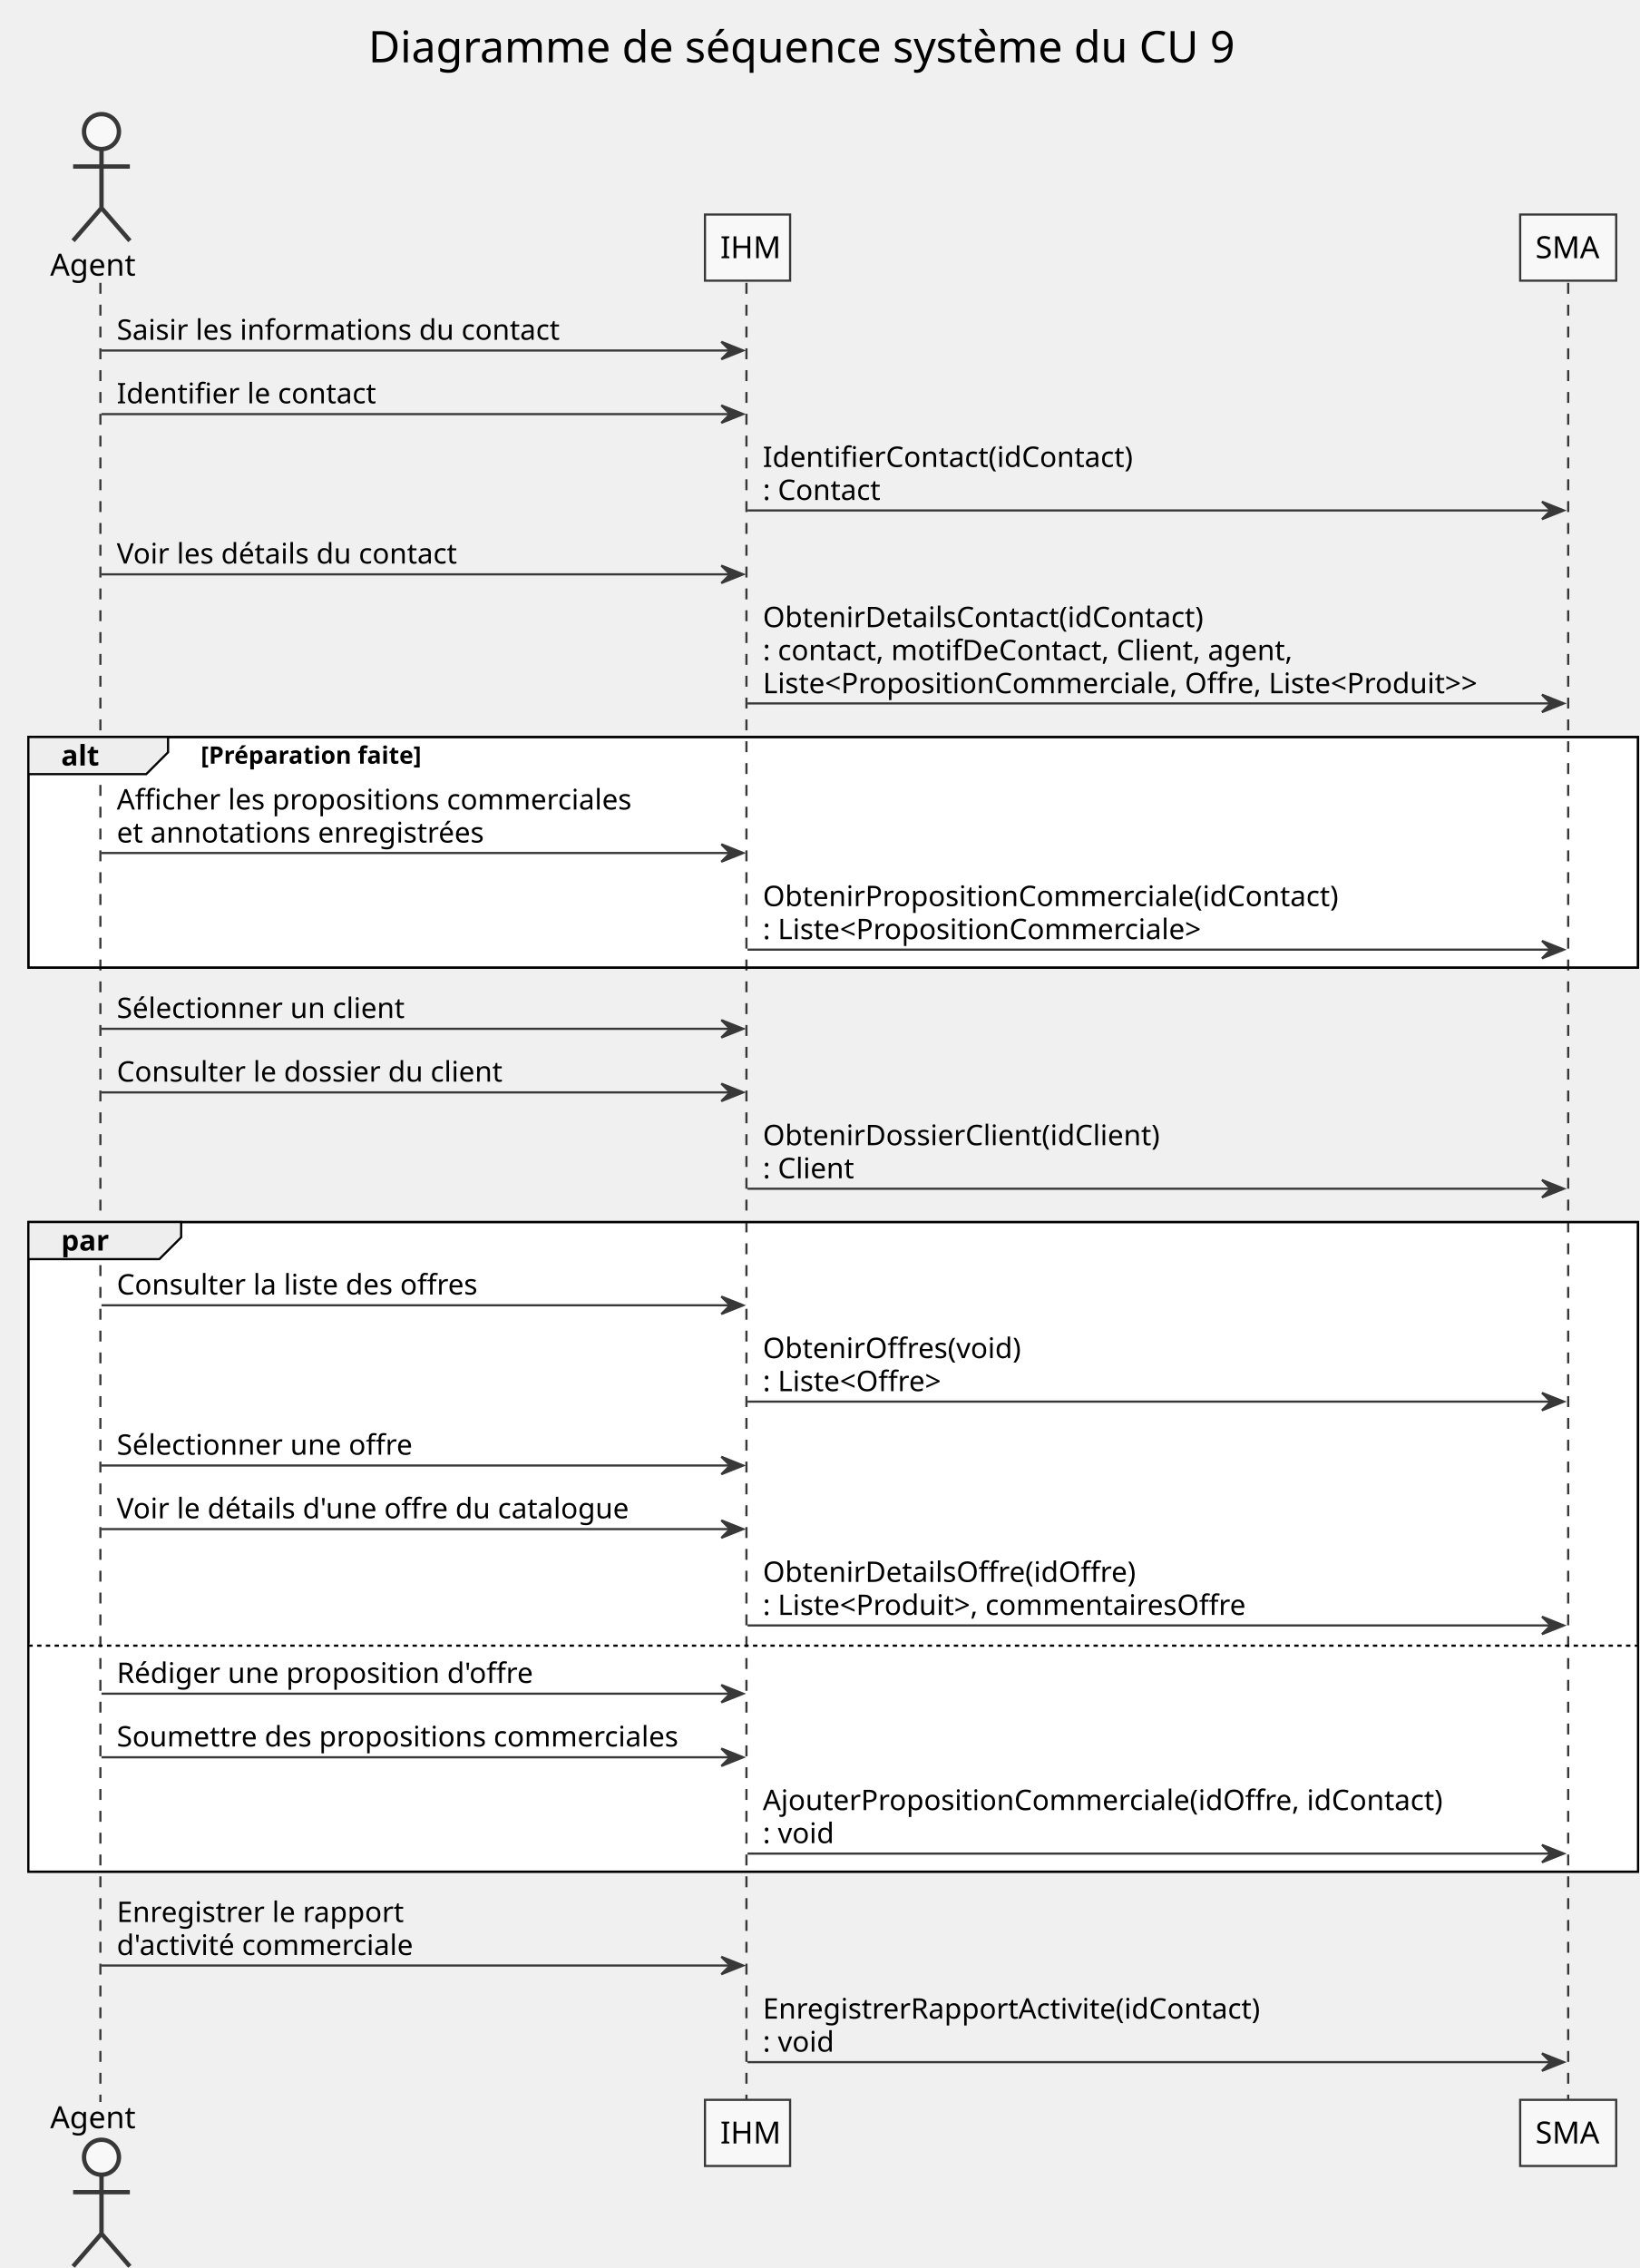
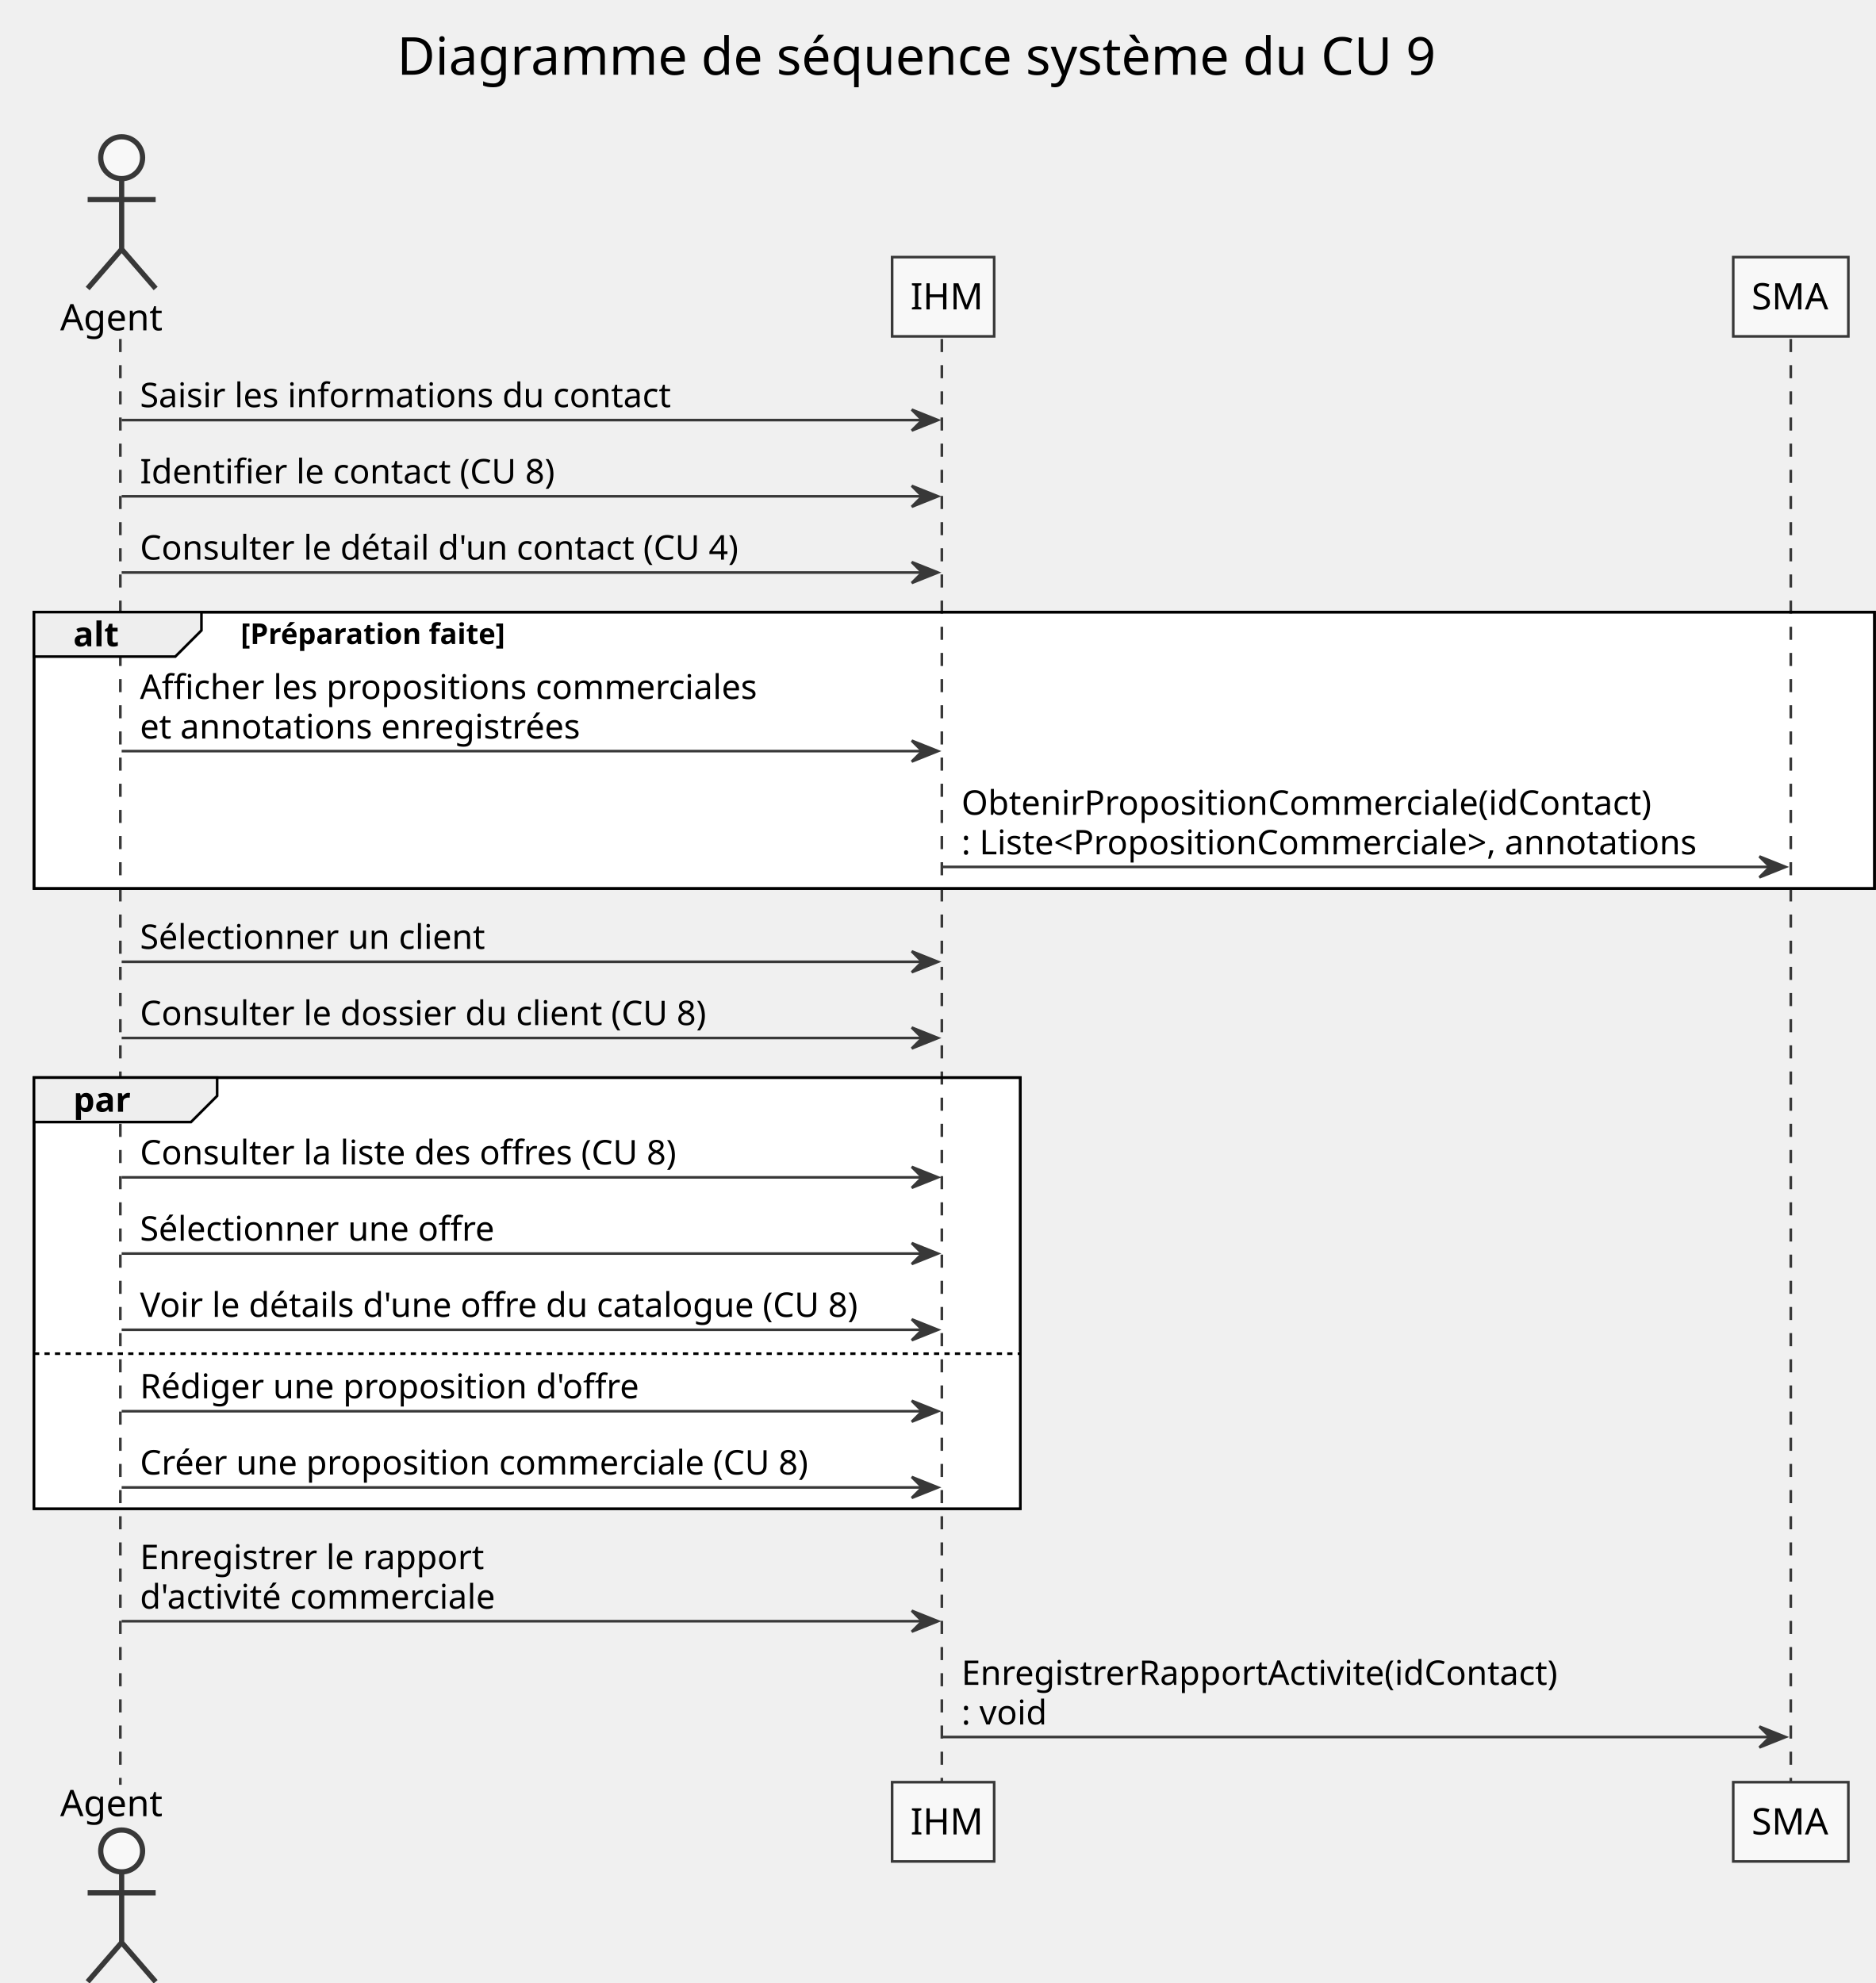
- <svg xmlns="http://www.w3.org/2000/svg" height="1039px" style="width:751px;height:1039px;" version="1.1" viewBox="0 0 751 1039" width="751px">
+ <svg xmlns="http://www.w3.org/2000/svg" height="758px" style="width:717px;height:758px;" version="1.1" viewBox="0 0 717 758" width="717px">
  <defs />
  <g>
-     <text fill="#000000" font-family="sans-serif" font-size="20" lengthAdjust="spacingAndGlyphs" textLength="426" x="168.75" y="28.564">Diagramme de séquence système du CU 9</text>
-     <line style="stroke: none; stroke-width: 1.0;" x1="168.75" x2="594.75" y1="38.281" y2="38.281" />
-     <rect fill="#FFFFFF" height="105.664" style="stroke: #000000; stroke-width: 1.0;" width="737.5" x="13" y="337.641" />
-     <rect fill="#FFFFFF" height="297.594" style="stroke: #000000; stroke-width: 1.0;" width="737.5" x="13" y="559.836" />
-     <rect fill="#FFFFFF" height="104.531" style="stroke: none; stroke-width: 1.0;" width="737.5" x="13" y="752.898" />
-     <line style="stroke: #383838; stroke-width: 1.0; stroke-dasharray: 5.0,5.0;" x1="46" x2="46" y1="129.578" y2="962.961" />
-     <line style="stroke: #383838; stroke-width: 1.0; stroke-dasharray: 5.0,5.0;" x1="342" x2="342" y1="129.578" y2="962.961" />
-     <line style="stroke: #383838; stroke-width: 1.0; stroke-dasharray: 5.0,5.0;" x1="718.5" x2="718.5" y1="129.578" y2="962.961" />
+     <text fill="#000000" font-family="sans-serif" font-size="20" lengthAdjust="spacingAndGlyphs" textLength="426" x="151.75" y="28.564">Diagramme de séquence système du CU 9</text>
+     <line style="stroke: none; stroke-width: 1.0;" x1="151.75" x2="577.75" y1="38.281" y2="38.281" />
+     <rect fill="#FFFFFF" height="105.664" style="stroke: #000000; stroke-width: 1.0;" width="703.5" x="13" y="233.977" />
+     <rect fill="#FFFFFF" height="164.797" style="stroke: #000000; stroke-width: 1.0;" width="377" x="13" y="411.906" />
+     <rect fill="#FFFFFF" height="60.266" style="stroke: none; stroke-width: 1.0;" width="377" x="13" y="516.438" />
+     <line style="stroke: #383838; stroke-width: 1.0; stroke-dasharray: 5.0,5.0;" x1="46" x2="46" y1="129.578" y2="682.234" />
+     <line style="stroke: #383838; stroke-width: 1.0; stroke-dasharray: 5.0,5.0;" x1="360" x2="360" y1="129.578" y2="682.234" />
+     <line style="stroke: #383838; stroke-width: 1.0; stroke-dasharray: 5.0,5.0;" x1="684.5" x2="684.5" y1="129.578" y2="682.234" />
    <text fill="#000000" font-family="sans-serif" font-size="14" lengthAdjust="spacingAndGlyphs" textLength="41" x="23" y="126.276">Agent</text>
    <ellipse cx="46.5" cy="60.281" fill="#F8F8F8" rx="8" ry="8" style="stroke: #383838; stroke-width: 2.0;" />
    <path d="M46.5,68.281 L46.5,95.281 M33.5,76.281 L59.5,76.281 M46.5,95.281 L33.5,110.281 M46.5,95.281 L59.5,110.281 " fill="#F8F8F8" style="stroke: #383838; stroke-width: 2.0;" />
-     <text fill="#000000" font-family="sans-serif" font-size="14" lengthAdjust="spacingAndGlyphs" textLength="41" x="23" y="974.956">Agent</text>
-     <ellipse cx="46.5" cy="988.258" fill="#F8F8F8" rx="8" ry="8" style="stroke: #383838; stroke-width: 2.0;" />
-     <path d="M46.5,996.258 L46.5,1023.258 M33.5,1004.258 L59.5,1004.258 M46.5,1023.258 L33.5,1038.258 M46.5,1023.258 L59.5,1038.258 " fill="#F8F8F8" style="stroke: #383838; stroke-width: 2.0;" />
-     <rect fill="#F8F8F8" height="30.297" style="stroke: #383838; stroke-width: 1.0;" width="39" x="323" y="98.281" />
-     <text fill="#000000" font-family="sans-serif" font-size="14" lengthAdjust="spacingAndGlyphs" textLength="25" x="330" y="118.276">IHM</text>
-     <rect fill="#F8F8F8" height="30.297" style="stroke: #383838; stroke-width: 1.0;" width="39" x="323" y="961.961" />
-     <text fill="#000000" font-family="sans-serif" font-size="14" lengthAdjust="spacingAndGlyphs" textLength="25" x="330" y="981.956">IHM</text>
-     <rect fill="#F8F8F8" height="30.297" style="stroke: #383838; stroke-width: 1.0;" width="44" x="696.5" y="98.281" />
-     <text fill="#000000" font-family="sans-serif" font-size="14" lengthAdjust="spacingAndGlyphs" textLength="30" x="703.5" y="118.276">SMA</text>
-     <rect fill="#F8F8F8" height="30.297" style="stroke: #383838; stroke-width: 1.0;" width="44" x="696.5" y="961.961" />
-     <text fill="#000000" font-family="sans-serif" font-size="14" lengthAdjust="spacingAndGlyphs" textLength="30" x="703.5" y="981.956">SMA</text>
-     <polygon fill="#383838" points="330.5,156.578,340.5,160.578,330.5,164.578,334.5,160.578" style="stroke: #383838; stroke-width: 1.0;" />
-     <line style="stroke: #383838; stroke-width: 1.0;" x1="46.5" x2="336.5" y1="160.578" y2="160.578" />
+     <text fill="#000000" font-family="sans-serif" font-size="14" lengthAdjust="spacingAndGlyphs" textLength="41" x="23" y="694.23">Agent</text>
+     <ellipse cx="46.5" cy="707.531" fill="#F8F8F8" rx="8" ry="8" style="stroke: #383838; stroke-width: 2.0;" />
+     <path d="M46.5,715.531 L46.5,742.531 M33.5,723.531 L59.5,723.531 M46.5,742.531 L33.5,757.531 M46.5,742.531 L59.5,757.531 " fill="#F8F8F8" style="stroke: #383838; stroke-width: 2.0;" />
+     <rect fill="#F8F8F8" height="30.297" style="stroke: #383838; stroke-width: 1.0;" width="39" x="341" y="98.281" />
+     <text fill="#000000" font-family="sans-serif" font-size="14" lengthAdjust="spacingAndGlyphs" textLength="25" x="348" y="118.276">IHM</text>
+     <rect fill="#F8F8F8" height="30.297" style="stroke: #383838; stroke-width: 1.0;" width="39" x="341" y="681.234" />
+     <text fill="#000000" font-family="sans-serif" font-size="14" lengthAdjust="spacingAndGlyphs" textLength="25" x="348" y="701.23">IHM</text>
+     <rect fill="#F8F8F8" height="30.297" style="stroke: #383838; stroke-width: 1.0;" width="44" x="662.5" y="98.281" />
+     <text fill="#000000" font-family="sans-serif" font-size="14" lengthAdjust="spacingAndGlyphs" textLength="30" x="669.5" y="118.276">SMA</text>
+     <rect fill="#F8F8F8" height="30.297" style="stroke: #383838; stroke-width: 1.0;" width="44" x="662.5" y="681.234" />
+     <text fill="#000000" font-family="sans-serif" font-size="14" lengthAdjust="spacingAndGlyphs" textLength="30" x="669.5" y="701.23">SMA</text>
+     <polygon fill="#383838" points="348.5,156.578,358.5,160.578,348.5,164.578,352.5,160.578" style="stroke: #383838; stroke-width: 1.0;" />
+     <line style="stroke: #383838; stroke-width: 1.0;" x1="46.5" x2="354.5" y1="160.578" y2="160.578" />
    <text fill="#000000" font-family="sans-serif" font-size="13" lengthAdjust="spacingAndGlyphs" textLength="213" x="53.5" y="155.645">Saisir les informations du contact</text>
-     <polygon fill="#383838" points="330.5,185.711,340.5,189.711,330.5,193.711,334.5,189.711" style="stroke: #383838; stroke-width: 1.0;" />
-     <line style="stroke: #383838; stroke-width: 1.0;" x1="46.5" x2="336.5" y1="189.711" y2="189.711" />
-     <text fill="#000000" font-family="sans-serif" font-size="13" lengthAdjust="spacingAndGlyphs" textLength="122" x="53.5" y="184.778">Identifier le contact</text>
-     <polygon fill="#383838" points="706.5,229.844,716.5,233.844,706.5,237.844,710.5,233.844" style="stroke: #383838; stroke-width: 1.0;" />
-     <line style="stroke: #383838; stroke-width: 1.0;" x1="342.5" x2="712.5" y1="233.844" y2="233.844" />
-     <text fill="#000000" font-family="sans-serif" font-size="13" lengthAdjust="spacingAndGlyphs" textLength="176" x="349.5" y="213.911">IdentifierContact(idContact)</text>
-     <text fill="#000000" font-family="sans-serif" font-size="13" lengthAdjust="spacingAndGlyphs" textLength="58" x="349.5" y="229.043">: Contact</text>
-     <polygon fill="#383838" points="330.5,259.109,340.5,263.109,330.5,267.109,334.5,263.109" style="stroke: #383838; stroke-width: 1.0;" />
-     <line style="stroke: #383838; stroke-width: 1.0;" x1="46.5" x2="336.5" y1="263.109" y2="263.109" />
-     <text fill="#000000" font-family="sans-serif" font-size="13" lengthAdjust="spacingAndGlyphs" textLength="165" x="53.5" y="258.176">Voir les détails du contact</text>
-     <polygon fill="#383838" points="706.5,318.242,716.5,322.242,706.5,326.242,710.5,322.242" style="stroke: #383838; stroke-width: 1.0;" />
-     <line style="stroke: #383838; stroke-width: 1.0;" x1="342.5" x2="712.5" y1="322.242" y2="322.242" />
-     <text fill="#000000" font-family="sans-serif" font-size="13" lengthAdjust="spacingAndGlyphs" textLength="212" x="349.5" y="287.309">ObtenirDetailsContact(idContact)</text>
-     <text fill="#000000" font-family="sans-serif" font-size="13" lengthAdjust="spacingAndGlyphs" textLength="258" x="349.5" y="302.442">: contact, motifDeContact, Client, agent,</text>
-     <text fill="#000000" font-family="sans-serif" font-size="13" lengthAdjust="spacingAndGlyphs" textLength="352" x="349.5" y="317.575">Liste&lt;PropositionCommerciale, Offre, Liste&lt;Produit&gt;&gt;</text>
-     <rect fill="none" height="105.664" style="stroke: #000000; stroke-width: 1.0;" width="737.5" x="13" y="337.641" />
-     <polygon fill="#EEEEEE" points="13,337.641,77,337.641,77,344.641,67,354.641,13,354.641,13,337.641" style="stroke: #000000; stroke-width: 1.0;" />
-     <text fill="#000000" font-family="sans-serif" font-size="13" font-weight="bold" lengthAdjust="spacingAndGlyphs" textLength="19" x="28" y="350.707">alt</text>
-     <text fill="#000000" font-family="sans-serif" font-size="11" font-weight="bold" lengthAdjust="spacingAndGlyphs" textLength="119" x="92" y="349.851">[Préparation faite]</text>
-     <polygon fill="#383838" points="330.5,386.773,340.5,390.773,330.5,394.773,334.5,390.773" style="stroke: #383838; stroke-width: 1.0;" />
-     <line style="stroke: #383838; stroke-width: 1.0;" x1="46.5" x2="336.5" y1="390.773" y2="390.773" />
-     <text fill="#000000" font-family="sans-serif" font-size="13" lengthAdjust="spacingAndGlyphs" textLength="246" x="53.5" y="370.84">Afficher les propositions commerciales</text>
-     <text fill="#000000" font-family="sans-serif" font-size="13" lengthAdjust="spacingAndGlyphs" textLength="177" x="53.5" y="385.973">et annotations enregistrées</text>
-     <polygon fill="#383838" points="706.5,431.039,716.5,435.039,706.5,439.039,710.5,435.039" style="stroke: #383838; stroke-width: 1.0;" />
-     <line style="stroke: #383838; stroke-width: 1.0;" x1="342.5" x2="712.5" y1="435.039" y2="435.039" />
-     <text fill="#000000" font-family="sans-serif" font-size="13" lengthAdjust="spacingAndGlyphs" textLength="274" x="349.5" y="415.106">ObtenirPropositionCommerciale(idContact)</text>
-     <text fill="#000000" font-family="sans-serif" font-size="13" lengthAdjust="spacingAndGlyphs" textLength="216" x="349.5" y="430.239">: Liste&lt;PropositionCommerciale&gt;</text>
-     <polygon fill="#383838" points="330.5,467.305,340.5,471.305,330.5,475.305,334.5,471.305" style="stroke: #383838; stroke-width: 1.0;" />
-     <line style="stroke: #383838; stroke-width: 1.0;" x1="46.5" x2="336.5" y1="471.305" y2="471.305" />
-     <text fill="#000000" font-family="sans-serif" font-size="13" lengthAdjust="spacingAndGlyphs" textLength="138" x="53.5" y="466.372">Sélectionner un client</text>
-     <polygon fill="#383838" points="330.5,496.438,340.5,500.438,330.5,504.438,334.5,500.438" style="stroke: #383838; stroke-width: 1.0;" />
-     <line style="stroke: #383838; stroke-width: 1.0;" x1="46.5" x2="336.5" y1="500.438" y2="500.438" />
-     <text fill="#000000" font-family="sans-serif" font-size="13" lengthAdjust="spacingAndGlyphs" textLength="184" x="53.5" y="495.504">Consulter le dossier du client</text>
-     <polygon fill="#383838" points="706.5,540.57,716.5,544.57,706.5,548.57,710.5,544.57" style="stroke: #383838; stroke-width: 1.0;" />
-     <line style="stroke: #383838; stroke-width: 1.0;" x1="342.5" x2="712.5" y1="544.57" y2="544.57" />
-     <text fill="#000000" font-family="sans-serif" font-size="13" lengthAdjust="spacingAndGlyphs" textLength="188" x="349.5" y="524.637">ObtenirDossierClient(idClient)</text>
-     <text fill="#000000" font-family="sans-serif" font-size="13" lengthAdjust="spacingAndGlyphs" textLength="44" x="349.5" y="539.77">: Client</text>
-     <rect fill="none" height="297.594" style="stroke: #000000; stroke-width: 1.0;" width="737.5" x="13" y="559.836" />
-     <polygon fill="#EEEEEE" points="13,559.836,83,559.836,83,566.836,73,576.836,13,576.836,13,559.836" style="stroke: #000000; stroke-width: 1.0;" />
-     <text fill="#000000" font-family="sans-serif" font-size="13" font-weight="bold" lengthAdjust="spacingAndGlyphs" textLength="25" x="28" y="572.903">par</text>
-     <polygon fill="#383838" points="330.5,593.969,340.5,597.969,330.5,601.969,334.5,597.969" style="stroke: #383838; stroke-width: 1.0;" />
-     <line style="stroke: #383838; stroke-width: 1.0;" x1="46.5" x2="336.5" y1="597.969" y2="597.969" />
-     <text fill="#000000" font-family="sans-serif" font-size="13" lengthAdjust="spacingAndGlyphs" textLength="173" x="53.5" y="593.036">Consulter la liste des offres</text>
-     <polygon fill="#383838" points="706.5,638.102,716.5,642.102,706.5,646.102,710.5,642.102" style="stroke: #383838; stroke-width: 1.0;" />
-     <line style="stroke: #383838; stroke-width: 1.0;" x1="342.5" x2="712.5" y1="642.102" y2="642.102" />
-     <text fill="#000000" font-family="sans-serif" font-size="13" lengthAdjust="spacingAndGlyphs" textLength="121" x="349.5" y="622.168">ObtenirOffres(void)</text>
-     <text fill="#000000" font-family="sans-serif" font-size="13" lengthAdjust="spacingAndGlyphs" textLength="91" x="349.5" y="637.301">: Liste&lt;Offre&gt;</text>
-     <polygon fill="#383838" points="330.5,667.367,340.5,671.367,330.5,675.367,334.5,671.367" style="stroke: #383838; stroke-width: 1.0;" />
-     <line style="stroke: #383838; stroke-width: 1.0;" x1="46.5" x2="336.5" y1="671.367" y2="671.367" />
-     <text fill="#000000" font-family="sans-serif" font-size="13" lengthAdjust="spacingAndGlyphs" textLength="141" x="53.5" y="666.434">Sélectionner une offre</text>
-     <polygon fill="#383838" points="330.5,696.5,340.5,700.5,330.5,704.5,334.5,700.5" style="stroke: #383838; stroke-width: 1.0;" />
-     <line style="stroke: #383838; stroke-width: 1.0;" x1="46.5" x2="336.5" y1="700.5" y2="700.5" />
-     <text fill="#000000" font-family="sans-serif" font-size="13" lengthAdjust="spacingAndGlyphs" textLength="245" x="53.5" y="695.567">Voir le détails d'une offre du catalogue</text>
-     <polygon fill="#383838" points="706.5,740.633,716.5,744.633,706.5,748.633,710.5,744.633" style="stroke: #383838; stroke-width: 1.0;" />
-     <line style="stroke: #383838; stroke-width: 1.0;" x1="342.5" x2="712.5" y1="744.633" y2="744.633" />
-     <text fill="#000000" font-family="sans-serif" font-size="13" lengthAdjust="spacingAndGlyphs" textLength="174" x="349.5" y="724.7">ObtenirDetailsOffre(idOffre)</text>
-     <text fill="#000000" font-family="sans-serif" font-size="13" lengthAdjust="spacingAndGlyphs" textLength="237" x="349.5" y="739.832">: Liste&lt;Produit&gt;, commentairesOffre</text>
-     <line style="stroke: #000000; stroke-width: 1.0; stroke-dasharray: 2.0,2.0;" x1="13" x2="750.5" y1="753.898" y2="753.898" />
-     <polygon fill="#383838" points="330.5,771.898,340.5,775.898,330.5,779.898,334.5,775.898" style="stroke: #383838; stroke-width: 1.0;" />
-     <line style="stroke: #383838; stroke-width: 1.0;" x1="46.5" x2="336.5" y1="775.898" y2="775.898" />
-     <text fill="#000000" font-family="sans-serif" font-size="13" lengthAdjust="spacingAndGlyphs" textLength="195" x="53.5" y="770.965">Rédiger une proposition d'offre</text>
-     <polygon fill="#383838" points="330.5,801.031,340.5,805.031,330.5,809.031,334.5,805.031" style="stroke: #383838; stroke-width: 1.0;" />
-     <line style="stroke: #383838; stroke-width: 1.0;" x1="46.5" x2="336.5" y1="805.031" y2="805.031" />
-     <text fill="#000000" font-family="sans-serif" font-size="13" lengthAdjust="spacingAndGlyphs" textLength="272" x="53.5" y="800.098">Soumettre des propositions commerciales</text>
-     <polygon fill="#383838" points="706.5,845.164,716.5,849.164,706.5,853.164,710.5,849.164" style="stroke: #383838; stroke-width: 1.0;" />
-     <line style="stroke: #383838; stroke-width: 1.0;" x1="342.5" x2="712.5" y1="849.164" y2="849.164" />
-     <text fill="#000000" font-family="sans-serif" font-size="13" lengthAdjust="spacingAndGlyphs" textLength="323" x="349.5" y="829.231">AjouterPropositionCommerciale(idOffre, idContact)</text>
-     <text fill="#000000" font-family="sans-serif" font-size="13" lengthAdjust="spacingAndGlyphs" textLength="34" x="349.5" y="844.364">: void</text>
-     <polygon fill="#383838" points="330.5,896.43,340.5,900.43,330.5,904.43,334.5,900.43" style="stroke: #383838; stroke-width: 1.0;" />
-     <line style="stroke: #383838; stroke-width: 1.0;" x1="46.5" x2="336.5" y1="900.43" y2="900.43" />
-     <text fill="#000000" font-family="sans-serif" font-size="13" lengthAdjust="spacingAndGlyphs" textLength="136" x="53.5" y="880.497">Enregistrer le rapport</text>
-     <text fill="#000000" font-family="sans-serif" font-size="13" lengthAdjust="spacingAndGlyphs" textLength="144" x="53.5" y="895.629">d'activité commerciale</text>
-     <polygon fill="#383838" points="706.5,940.695,716.5,944.695,706.5,948.695,710.5,944.695" style="stroke: #383838; stroke-width: 1.0;" />
-     <line style="stroke: #383838; stroke-width: 1.0;" x1="342.5" x2="712.5" y1="944.695" y2="944.695" />
-     <text fill="#000000" font-family="sans-serif" font-size="13" lengthAdjust="spacingAndGlyphs" textLength="238" x="349.5" y="924.762">EnregistrerRapportActivite(idContact)</text>
-     <text fill="#000000" font-family="sans-serif" font-size="13" lengthAdjust="spacingAndGlyphs" textLength="34" x="349.5" y="939.895">: void</text>
+     <polygon fill="#383838" points="348.5,185.711,358.5,189.711,348.5,193.711,352.5,189.711" style="stroke: #383838; stroke-width: 1.0;" />
+     <line style="stroke: #383838; stroke-width: 1.0;" x1="46.5" x2="354.5" y1="189.711" y2="189.711" />
+     <text fill="#000000" font-family="sans-serif" font-size="13" lengthAdjust="spacingAndGlyphs" textLength="167" x="53.5" y="184.778">Identifier le contact (CU 8)</text>
+     <polygon fill="#383838" points="348.5,214.844,358.5,218.844,348.5,222.844,352.5,218.844" style="stroke: #383838; stroke-width: 1.0;" />
+     <line style="stroke: #383838; stroke-width: 1.0;" x1="46.5" x2="354.5" y1="218.844" y2="218.844" />
+     <text fill="#000000" font-family="sans-serif" font-size="13" lengthAdjust="spacingAndGlyphs" textLength="243" x="53.5" y="213.911">Consulter le détail d'un contact (CU 4)</text>
+     <rect fill="none" height="105.664" style="stroke: #000000; stroke-width: 1.0;" width="703.5" x="13" y="233.977" />
+     <polygon fill="#EEEEEE" points="13,233.977,77,233.977,77,240.977,67,250.977,13,250.977,13,233.977" style="stroke: #000000; stroke-width: 1.0;" />
+     <text fill="#000000" font-family="sans-serif" font-size="13" font-weight="bold" lengthAdjust="spacingAndGlyphs" textLength="19" x="28" y="247.043">alt</text>
+     <text fill="#000000" font-family="sans-serif" font-size="11" font-weight="bold" lengthAdjust="spacingAndGlyphs" textLength="119" x="92" y="246.187">[Préparation faite]</text>
+     <polygon fill="#383838" points="348.5,283.109,358.5,287.109,348.5,291.109,352.5,287.109" style="stroke: #383838; stroke-width: 1.0;" />
+     <line style="stroke: #383838; stroke-width: 1.0;" x1="46.5" x2="354.5" y1="287.109" y2="287.109" />
+     <text fill="#000000" font-family="sans-serif" font-size="13" lengthAdjust="spacingAndGlyphs" textLength="246" x="53.5" y="267.176">Afficher les propositions commerciales</text>
+     <text fill="#000000" font-family="sans-serif" font-size="13" lengthAdjust="spacingAndGlyphs" textLength="177" x="53.5" y="282.309">et annotations enregistrées</text>
+     <polygon fill="#383838" points="672.5,327.375,682.5,331.375,672.5,335.375,676.5,331.375" style="stroke: #383838; stroke-width: 1.0;" />
+     <line style="stroke: #383838; stroke-width: 1.0;" x1="360.5" x2="678.5" y1="331.375" y2="331.375" />
+     <text fill="#000000" font-family="sans-serif" font-size="13" lengthAdjust="spacingAndGlyphs" textLength="274" x="367.5" y="311.442">ObtenirPropositionCommerciale(idContact)</text>
+     <text fill="#000000" font-family="sans-serif" font-size="13" lengthAdjust="spacingAndGlyphs" textLength="300" x="367.5" y="326.575">: Liste&lt;PropositionCommerciale&gt;, annotations</text>
+     <polygon fill="#383838" points="348.5,363.641,358.5,367.641,348.5,371.641,352.5,367.641" style="stroke: #383838; stroke-width: 1.0;" />
+     <line style="stroke: #383838; stroke-width: 1.0;" x1="46.5" x2="354.5" y1="367.641" y2="367.641" />
+     <text fill="#000000" font-family="sans-serif" font-size="13" lengthAdjust="spacingAndGlyphs" textLength="138" x="53.5" y="362.707">Sélectionner un client</text>
+     <polygon fill="#383838" points="348.5,392.773,358.5,396.773,348.5,400.773,352.5,396.773" style="stroke: #383838; stroke-width: 1.0;" />
+     <line style="stroke: #383838; stroke-width: 1.0;" x1="46.5" x2="354.5" y1="396.773" y2="396.773" />
+     <text fill="#000000" font-family="sans-serif" font-size="13" lengthAdjust="spacingAndGlyphs" textLength="229" x="53.5" y="391.84">Consulter le dossier du client (CU 8)</text>
+     <rect fill="none" height="164.797" style="stroke: #000000; stroke-width: 1.0;" width="377" x="13" y="411.906" />
+     <polygon fill="#EEEEEE" points="13,411.906,83,411.906,83,418.906,73,428.906,13,428.906,13,411.906" style="stroke: #000000; stroke-width: 1.0;" />
+     <text fill="#000000" font-family="sans-serif" font-size="13" font-weight="bold" lengthAdjust="spacingAndGlyphs" textLength="25" x="28" y="424.973">par</text>
+     <polygon fill="#383838" points="348.5,446.039,358.5,450.039,348.5,454.039,352.5,450.039" style="stroke: #383838; stroke-width: 1.0;" />
+     <line style="stroke: #383838; stroke-width: 1.0;" x1="46.5" x2="354.5" y1="450.039" y2="450.039" />
+     <text fill="#000000" font-family="sans-serif" font-size="13" lengthAdjust="spacingAndGlyphs" textLength="218" x="53.5" y="445.106">Consulter la liste des offres (CU 8)</text>
+     <polygon fill="#383838" points="348.5,475.172,358.5,479.172,348.5,483.172,352.5,479.172" style="stroke: #383838; stroke-width: 1.0;" />
+     <line style="stroke: #383838; stroke-width: 1.0;" x1="46.5" x2="354.5" y1="479.172" y2="479.172" />
+     <text fill="#000000" font-family="sans-serif" font-size="13" lengthAdjust="spacingAndGlyphs" textLength="141" x="53.5" y="474.239">Sélectionner une offre</text>
+     <polygon fill="#383838" points="348.5,504.305,358.5,508.305,348.5,512.305,352.5,508.305" style="stroke: #383838; stroke-width: 1.0;" />
+     <line style="stroke: #383838; stroke-width: 1.0;" x1="46.5" x2="354.5" y1="508.305" y2="508.305" />
+     <text fill="#000000" font-family="sans-serif" font-size="13" lengthAdjust="spacingAndGlyphs" textLength="290" x="53.5" y="503.372">Voir le détails d'une offre du catalogue (CU 8)</text>
+     <line style="stroke: #000000; stroke-width: 1.0; stroke-dasharray: 2.0,2.0;" x1="13" x2="390" y1="517.438" y2="517.438" />
+     <polygon fill="#383838" points="348.5,535.438,358.5,539.438,348.5,543.438,352.5,539.438" style="stroke: #383838; stroke-width: 1.0;" />
+     <line style="stroke: #383838; stroke-width: 1.0;" x1="46.5" x2="354.5" y1="539.438" y2="539.438" />
+     <text fill="#000000" font-family="sans-serif" font-size="13" lengthAdjust="spacingAndGlyphs" textLength="195" x="53.5" y="534.504">Rédiger une proposition d'offre</text>
+     <polygon fill="#383838" points="348.5,564.57,358.5,568.57,348.5,572.57,352.5,568.57" style="stroke: #383838; stroke-width: 1.0;" />
+     <line style="stroke: #383838; stroke-width: 1.0;" x1="46.5" x2="354.5" y1="568.57" y2="568.57" />
+     <text fill="#000000" font-family="sans-serif" font-size="13" lengthAdjust="spacingAndGlyphs" textLength="270" x="53.5" y="563.637">Créer une proposition commerciale (CU 8)</text>
+     <polygon fill="#383838" points="348.5,615.703,358.5,619.703,348.5,623.703,352.5,619.703" style="stroke: #383838; stroke-width: 1.0;" />
+     <line style="stroke: #383838; stroke-width: 1.0;" x1="46.5" x2="354.5" y1="619.703" y2="619.703" />
+     <text fill="#000000" font-family="sans-serif" font-size="13" lengthAdjust="spacingAndGlyphs" textLength="136" x="53.5" y="599.77">Enregistrer le rapport</text>
+     <text fill="#000000" font-family="sans-serif" font-size="13" lengthAdjust="spacingAndGlyphs" textLength="144" x="53.5" y="614.903">d'activité commerciale</text>
+     <polygon fill="#383838" points="672.5,659.969,682.5,663.969,672.5,667.969,676.5,663.969" style="stroke: #383838; stroke-width: 1.0;" />
+     <line style="stroke: #383838; stroke-width: 1.0;" x1="360.5" x2="678.5" y1="663.969" y2="663.969" />
+     <text fill="#000000" font-family="sans-serif" font-size="13" lengthAdjust="spacingAndGlyphs" textLength="238" x="367.5" y="644.036">EnregistrerRapportActivite(idContact)</text>
+     <text fill="#000000" font-family="sans-serif" font-size="13" lengthAdjust="spacingAndGlyphs" textLength="34" x="367.5" y="659.168">: void</text>
  </g>
</svg>
